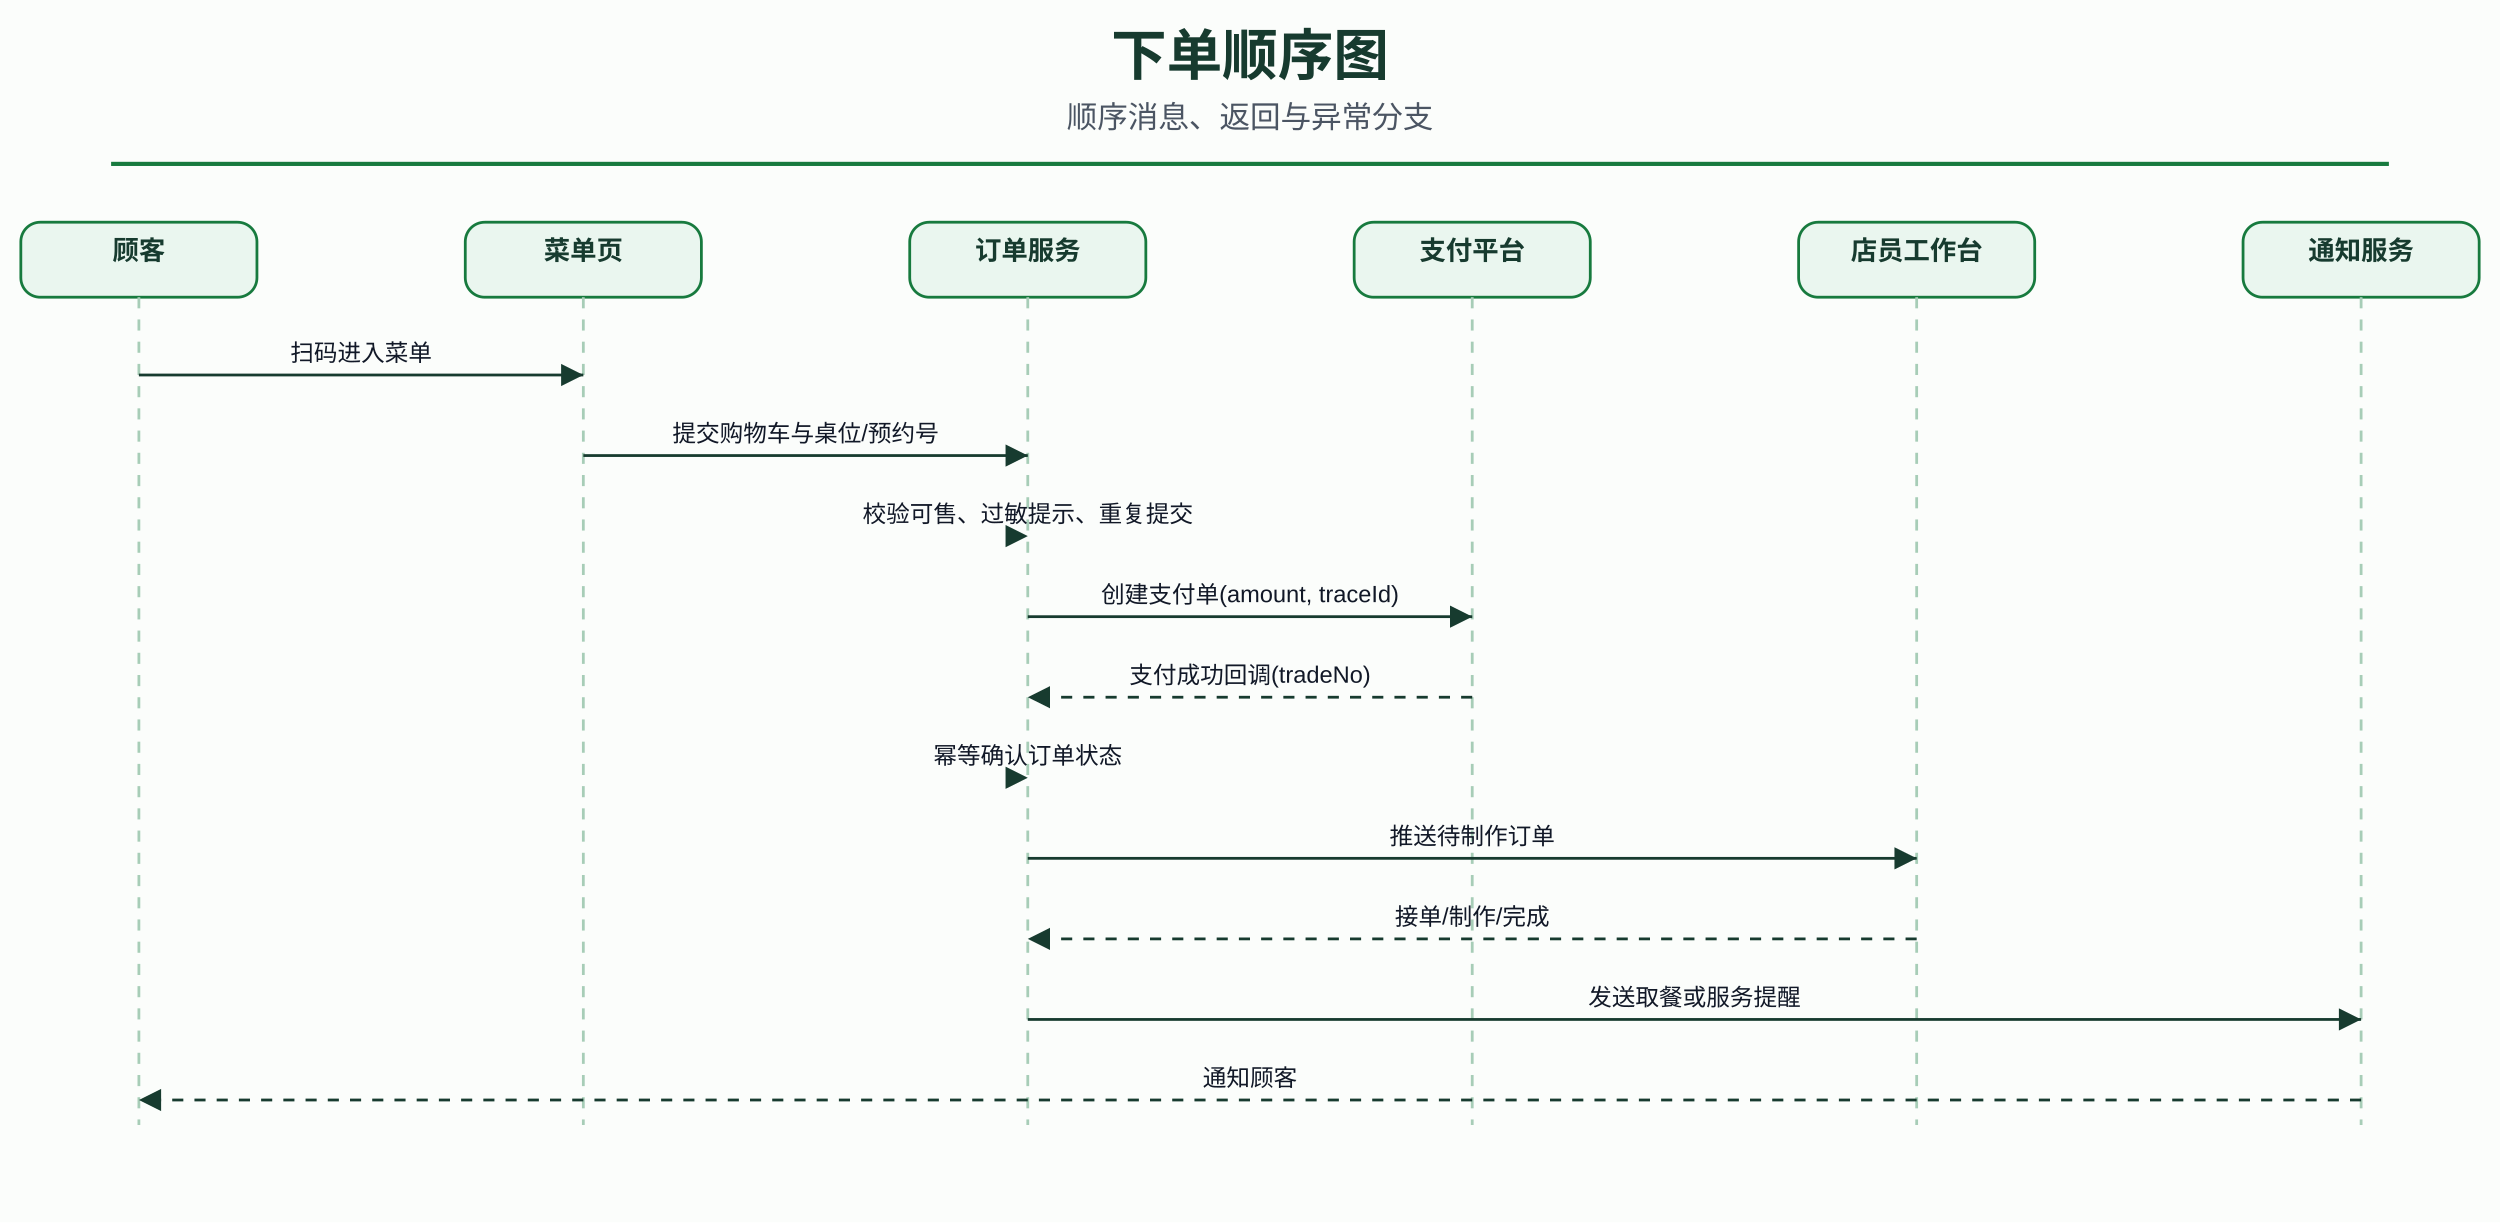
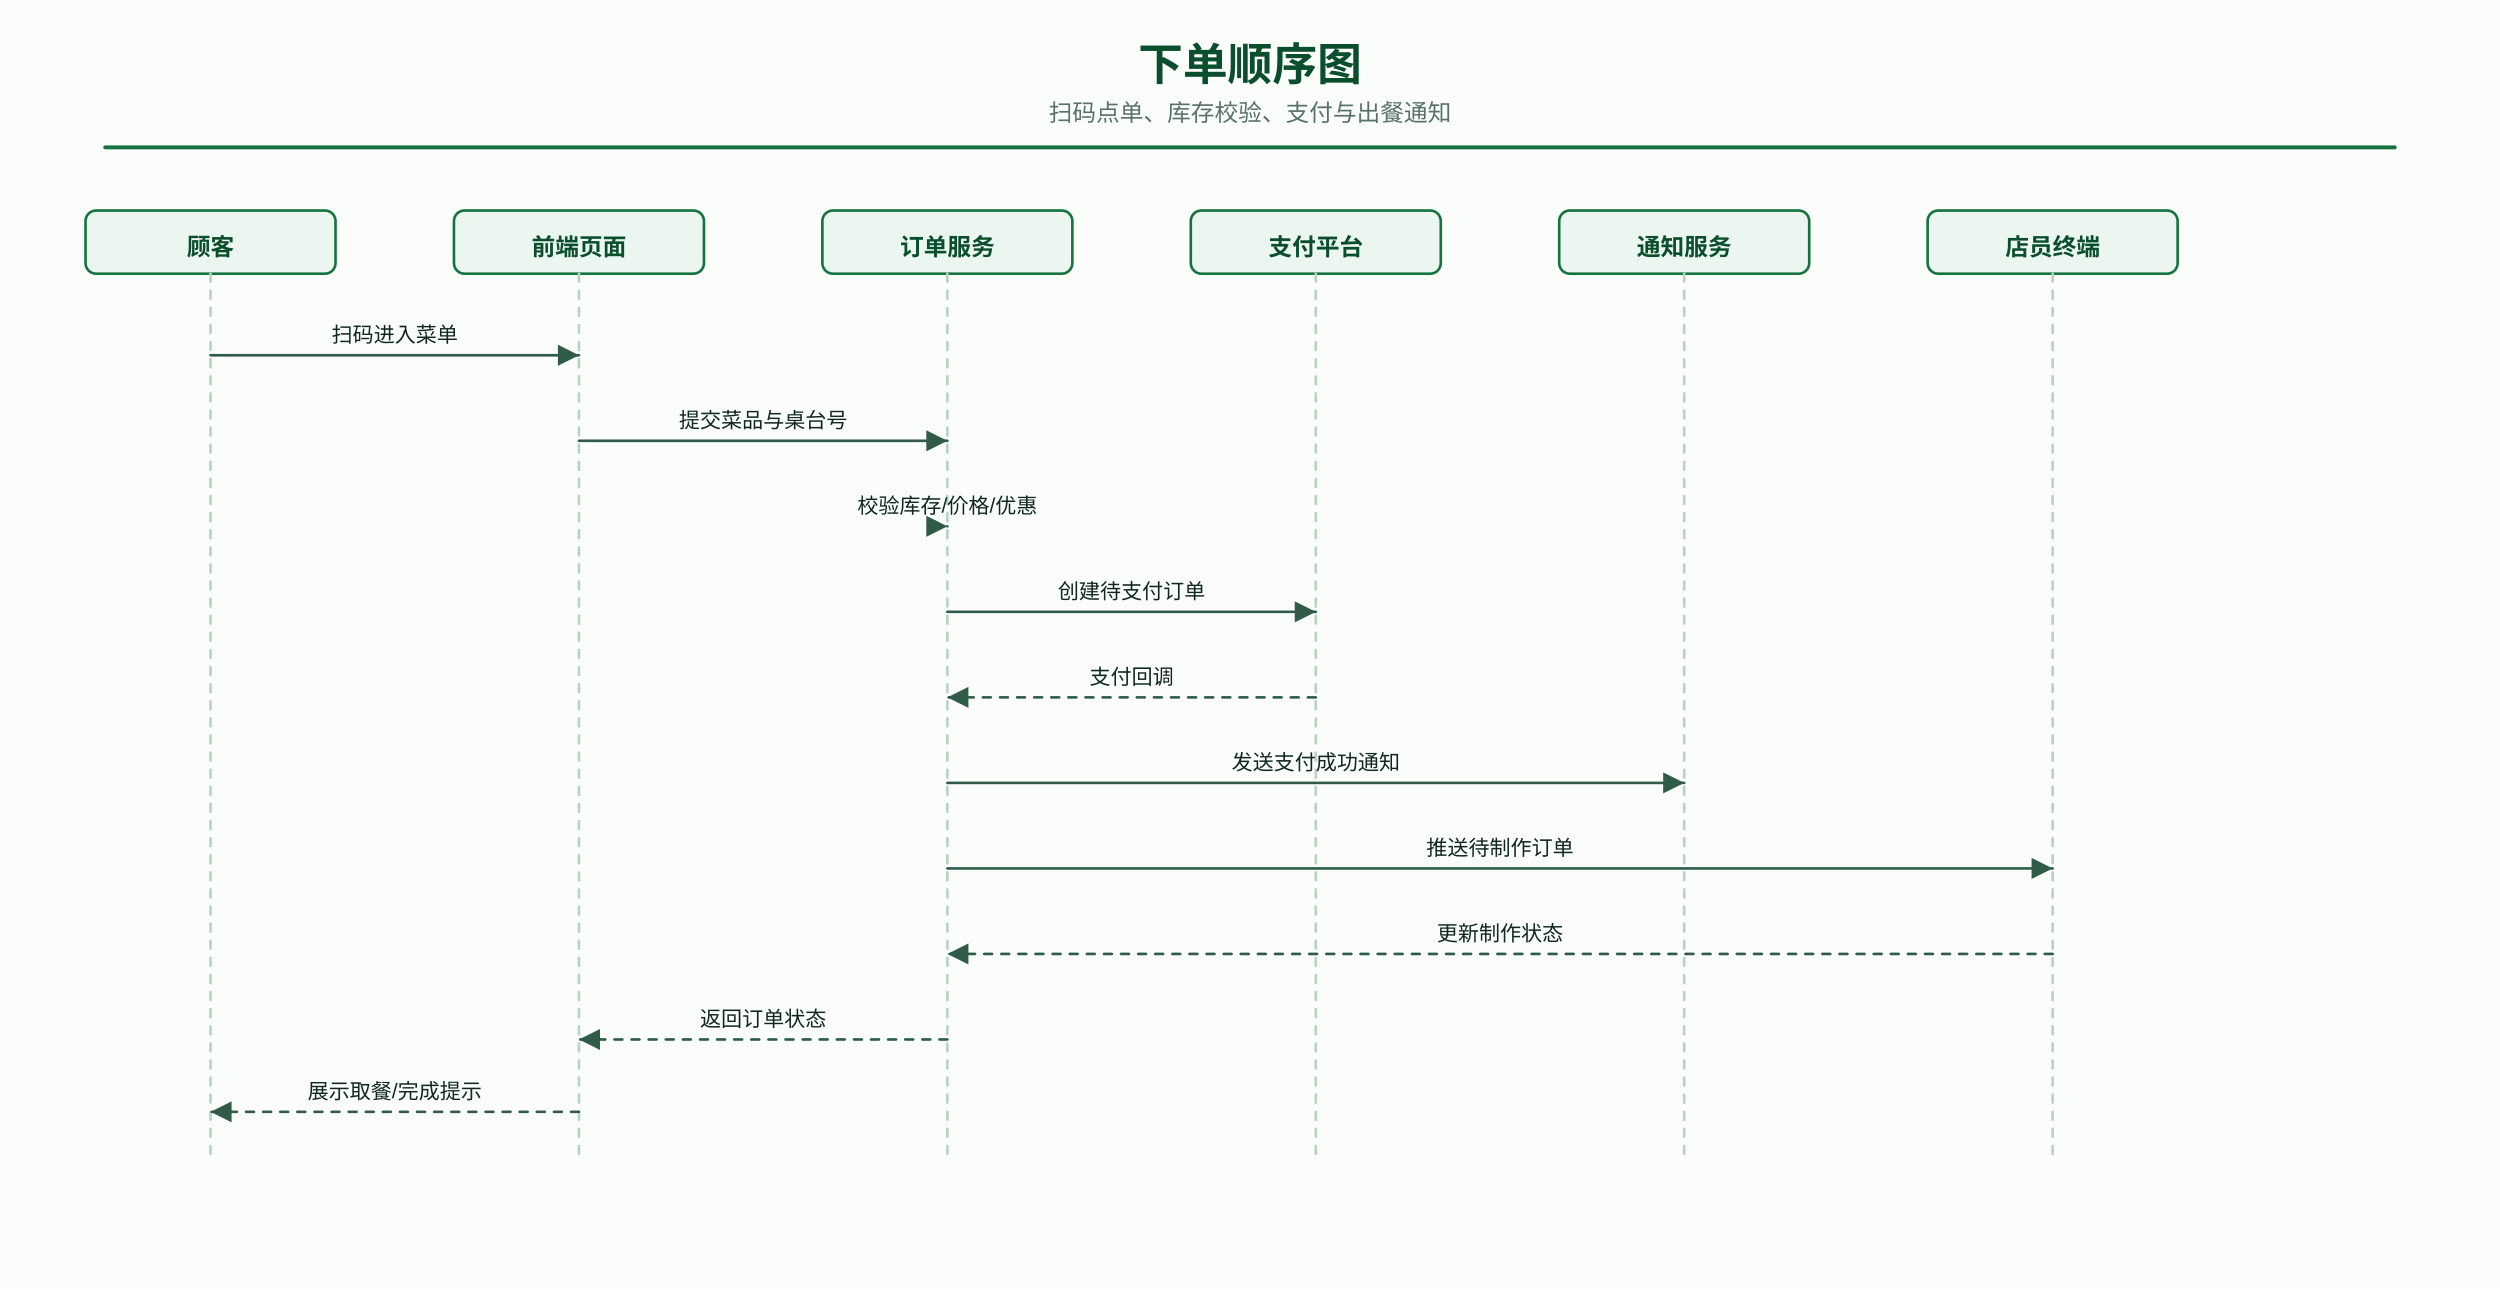
- <svg xmlns="http://www.w3.org/2000/svg" width="1800" height="880" viewBox="0 0 1800 880">
+ <svg xmlns="http://www.w3.org/2000/svg" width="1900" height="980" viewBox="0 0 1900 980">
  <defs>
    <marker id="arrow" markerWidth="12" markerHeight="12" refX="10" refY="6" orient="auto" markerUnits="strokeWidth">
-       <path d="M2,2 L10,6 L2,10 z" fill="#173B2F" />
+       <path d="M2,2 L10,6 L2,10 Z" fill="#305B49" />
    </marker>
-     <linearGradient id="head" x1="0" y1="0" x2="1" y2="1">
-       <stop offset="0%" stop-color="#F8FCFA" />
-       <stop offset="100%" stop-color="#EAF6EF" />
-     </linearGradient>
+     <marker id="arrowGreen" markerWidth="12" markerHeight="12" refX="10" refY="6" orient="auto" markerUnits="strokeWidth">
+       <path d="M2,2 L10,6 L2,10 Z" fill="#14733E" />
+     </marker>
  </defs>
-   <rect width="100%" height="100%" fill="#FBFDFB" />
-   <text x="900.0" y="54" text-anchor="middle" font-family="Microsoft YaHei, Arial" font-size="40" font-weight="800" fill="#173B2F">下单顺序图</text>
-   <text x="900.0" y="92" text-anchor="middle" font-family="Microsoft YaHei, Arial" font-size="22" fill="#4B5563">顺序消息、返回与异常分支</text>
-   <line x1="80" y1="118" x2="1720" y2="118" stroke="#177A3E" stroke-width="3" />
-   <rect x="15.0" y="160" width="170" height="54" rx="14" fill="#EAF6EF" stroke="#177A3E" stroke-width="2" />
-   <text x="100.0" y="187.0" text-anchor="middle" font-family="Microsoft YaHei, Arial" font-size="19" font-weight="600" fill="#173B2F">
-     <tspan x="100.0" dy="0">顾客</tspan>
-   </text>
-   <line x1="100.0" y1="214" x2="100.0" y2="810" stroke="#A7CDB7" stroke-width="2" stroke-dasharray="8 8" />
-   <rect x="335.0" y="160" width="170" height="54" rx="14" fill="#EAF6EF" stroke="#177A3E" stroke-width="2" />
-   <text x="420.0" y="187.0" text-anchor="middle" font-family="Microsoft YaHei, Arial" font-size="19" font-weight="600" fill="#173B2F">
-     <tspan x="420.0" dy="0">菜单页</tspan>
-   </text>
-   <line x1="420.0" y1="214" x2="420.0" y2="810" stroke="#A7CDB7" stroke-width="2" stroke-dasharray="8 8" />
-   <rect x="655.0" y="160" width="170" height="54" rx="14" fill="#EAF6EF" stroke="#177A3E" stroke-width="2" />
-   <text x="740.0" y="187.0" text-anchor="middle" font-family="Microsoft YaHei, Arial" font-size="19" font-weight="600" fill="#173B2F">
-     <tspan x="740.0" dy="0">订单服务</tspan>
-   </text>
-   <line x1="740.0" y1="214" x2="740.0" y2="810" stroke="#A7CDB7" stroke-width="2" stroke-dasharray="8 8" />
-   <rect x="975.0" y="160" width="170" height="54" rx="14" fill="#EAF6EF" stroke="#177A3E" stroke-width="2" />
-   <text x="1060.0" y="187.0" text-anchor="middle" font-family="Microsoft YaHei, Arial" font-size="19" font-weight="600" fill="#173B2F">
-     <tspan x="1060.0" dy="0">支付平台</tspan>
-   </text>
-   <line x1="1060.0" y1="214" x2="1060.0" y2="810" stroke="#A7CDB7" stroke-width="2" stroke-dasharray="8 8" />
-   <rect x="1295.0" y="160" width="170" height="54" rx="14" fill="#EAF6EF" stroke="#177A3E" stroke-width="2" />
-   <text x="1380.0" y="187.0" text-anchor="middle" font-family="Microsoft YaHei, Arial" font-size="19" font-weight="600" fill="#173B2F">
-     <tspan x="1380.0" dy="0">店员工作台</tspan>
-   </text>
-   <line x1="1380.0" y1="214" x2="1380.0" y2="810" stroke="#A7CDB7" stroke-width="2" stroke-dasharray="8 8" />
-   <rect x="1615.0" y="160" width="170" height="54" rx="14" fill="#EAF6EF" stroke="#177A3E" stroke-width="2" />
-   <text x="1700.0" y="187.0" text-anchor="middle" font-family="Microsoft YaHei, Arial" font-size="19" font-weight="600" fill="#173B2F">
-     <tspan x="1700.0" dy="0">通知服务</tspan>
-   </text>
-   <line x1="1700.0" y1="214" x2="1700.0" y2="810" stroke="#A7CDB7" stroke-width="2" stroke-dasharray="8 8" />
-   <line x1="100.0" y1="270" x2="420.0" y2="270" stroke="#173B2F" stroke-width="2" marker-end="url(#arrow)" />
-   <text x="260.0" y="260" text-anchor="middle" font-family="Microsoft YaHei, Arial" font-size="17" font-weight="400" fill="#111827">
-     <tspan x="260.0" dy="0">扫码进入菜单</tspan>
-   </text>
-   <line x1="420.0" y1="328" x2="740.0" y2="328" stroke="#173B2F" stroke-width="2" marker-end="url(#arrow)" />
-   <text x="580.0" y="318" text-anchor="middle" font-family="Microsoft YaHei, Arial" font-size="17" font-weight="400" fill="#111827">
-     <tspan x="580.0" dy="0">提交购物车与桌位/预约号</tspan>
-   </text>
-   <line x1="740.0" y1="386" x2="740.0" y2="386" stroke="#173B2F" stroke-width="2" marker-end="url(#arrow)" />
-   <text x="740.0" y="376" text-anchor="middle" font-family="Microsoft YaHei, Arial" font-size="17" font-weight="400" fill="#111827">
-     <tspan x="740.0" dy="0">校验可售、过敏提示、重复提交</tspan>
-   </text>
-   <line x1="740.0" y1="444" x2="1060.0" y2="444" stroke="#173B2F" stroke-width="2" marker-end="url(#arrow)" />
-   <text x="900.0" y="434" text-anchor="middle" font-family="Microsoft YaHei, Arial" font-size="17" font-weight="400" fill="#111827">
-     <tspan x="900.0" dy="0">创建支付单(amount, traceId)</tspan>
-   </text>
-   <line x1="1060.0" y1="502" x2="740.0" y2="502" stroke="#173B2F" stroke-width="2" stroke-dasharray="8 8" marker-end="url(#arrow)" />
-   <text x="900.0" y="492" text-anchor="middle" font-family="Microsoft YaHei, Arial" font-size="17" font-weight="400" fill="#111827">
-     <tspan x="900.0" dy="0">支付成功回调(tradeNo)</tspan>
-   </text>
-   <line x1="740.0" y1="560" x2="740.0" y2="560" stroke="#173B2F" stroke-width="2" marker-end="url(#arrow)" />
-   <text x="740.0" y="550" text-anchor="middle" font-family="Microsoft YaHei, Arial" font-size="17" font-weight="400" fill="#111827">
-     <tspan x="740.0" dy="0">幂等确认订单状态</tspan>
-   </text>
-   <line x1="740.0" y1="618" x2="1380.0" y2="618" stroke="#173B2F" stroke-width="2" marker-end="url(#arrow)" />
-   <text x="1060.0" y="608" text-anchor="middle" font-family="Microsoft YaHei, Arial" font-size="17" font-weight="400" fill="#111827">
-     <tspan x="1060.0" dy="0">推送待制作订单</tspan>
-   </text>
-   <line x1="1380.0" y1="676" x2="740.0" y2="676" stroke="#173B2F" stroke-width="2" stroke-dasharray="8 8" marker-end="url(#arrow)" />
-   <text x="1060.0" y="666" text-anchor="middle" font-family="Microsoft YaHei, Arial" font-size="17" font-weight="400" fill="#111827">
-     <tspan x="1060.0" dy="0">接单/制作/完成</tspan>
-   </text>
-   <line x1="740.0" y1="734" x2="1700.0" y2="734" stroke="#173B2F" stroke-width="2" marker-end="url(#arrow)" />
-   <text x="1220.0" y="724" text-anchor="middle" font-family="Microsoft YaHei, Arial" font-size="17" font-weight="400" fill="#111827">
-     <tspan x="1220.0" dy="0">发送取餐或服务提醒</tspan>
-   </text>
-   <line x1="1700.0" y1="792" x2="100.0" y2="792" stroke="#173B2F" stroke-width="2" stroke-dasharray="8 8" marker-end="url(#arrow)" />
-   <text x="900.0" y="782" text-anchor="middle" font-family="Microsoft YaHei, Arial" font-size="17" font-weight="400" fill="#111827">
-     <tspan x="900.0" dy="0">通知顾客</tspan>
-   </text>
+   <rect x="0" y="0" width="1900" height="980" fill="#FBFDFB" />
+   <text x="950.0" y="61.0" text-anchor="middle" font-family="Microsoft YaHei, SimHei, Arial" font-size="34" font-weight="700" fill="#0B4E2D">下单顺序图</text>
+   <text x="950.0" y="92.0" text-anchor="middle" font-family="Microsoft YaHei, SimHei, Arial" font-size="18" font-weight="400" fill="#577268">扫码点单、库存校验、支付与出餐通知</text>
+   <polyline points="80.0,112.0 1820.0,112.0" fill="none" stroke="#14733E" stroke-width="3" stroke-linejoin="round" stroke-linecap="round" />
+   <rect x="65" y="160" width="190" height="48" rx="8" fill="#EAF6EF" stroke="#14733E" stroke-width="2" />
+   <text x="160.0" y="194.0" text-anchor="middle" font-family="Microsoft YaHei, SimHei, Arial" font-size="18" font-weight="700" fill="#0B4E2D">顾客</text>
+   <polyline points="160.0,208.0 160.0,880.0" fill="none" stroke="#B8D2C4" stroke-width="2" stroke-linejoin="round" stroke-linecap="round" stroke-dasharray="6 7" />
+   <rect x="345" y="160" width="190" height="48" rx="8" fill="#EAF6EF" stroke="#14733E" stroke-width="2" />
+   <text x="440.0" y="194.0" text-anchor="middle" font-family="Microsoft YaHei, SimHei, Arial" font-size="18" font-weight="700" fill="#0B4E2D">前端页面</text>
+   <polyline points="440.0,208.0 440.0,880.0" fill="none" stroke="#B8D2C4" stroke-width="2" stroke-linejoin="round" stroke-linecap="round" stroke-dasharray="6 7" />
+   <rect x="625" y="160" width="190" height="48" rx="8" fill="#EAF6EF" stroke="#14733E" stroke-width="2" />
+   <text x="720.0" y="194.0" text-anchor="middle" font-family="Microsoft YaHei, SimHei, Arial" font-size="18" font-weight="700" fill="#0B4E2D">订单服务</text>
+   <polyline points="720.0,208.0 720.0,880.0" fill="none" stroke="#B8D2C4" stroke-width="2" stroke-linejoin="round" stroke-linecap="round" stroke-dasharray="6 7" />
+   <rect x="905" y="160" width="190" height="48" rx="8" fill="#EAF6EF" stroke="#14733E" stroke-width="2" />
+   <text x="1000.0" y="194.0" text-anchor="middle" font-family="Microsoft YaHei, SimHei, Arial" font-size="18" font-weight="700" fill="#0B4E2D">支付平台</text>
+   <polyline points="1000.0,208.0 1000.0,880.0" fill="none" stroke="#B8D2C4" stroke-width="2" stroke-linejoin="round" stroke-linecap="round" stroke-dasharray="6 7" />
+   <rect x="1185" y="160" width="190" height="48" rx="8" fill="#EAF6EF" stroke="#14733E" stroke-width="2" />
+   <text x="1280.0" y="194.0" text-anchor="middle" font-family="Microsoft YaHei, SimHei, Arial" font-size="18" font-weight="700" fill="#0B4E2D">通知服务</text>
+   <polyline points="1280.0,208.0 1280.0,880.0" fill="none" stroke="#B8D2C4" stroke-width="2" stroke-linejoin="round" stroke-linecap="round" stroke-dasharray="6 7" />
+   <rect x="1465" y="160" width="190" height="48" rx="8" fill="#EAF6EF" stroke="#14733E" stroke-width="2" />
+   <text x="1560.0" y="194.0" text-anchor="middle" font-family="Microsoft YaHei, SimHei, Arial" font-size="18" font-weight="700" fill="#0B4E2D">店员终端</text>
+   <polyline points="1560.0,208.0 1560.0,880.0" fill="none" stroke="#B8D2C4" stroke-width="2" stroke-linejoin="round" stroke-linecap="round" stroke-dasharray="6 7" />
+   <polyline points="160.0,270.0 440.0,270.0" fill="none" stroke="#305B49" stroke-width="2" stroke-linejoin="round" stroke-linecap="round" marker-end="url(#arrow)" />
+   <text x="300.0" y="260.0" text-anchor="middle" font-family="Microsoft YaHei, SimHei, Arial" font-size="16" font-weight="400" fill="#102820">扫码进入菜单</text>
+   <polyline points="440.0,335.0 720.0,335.0" fill="none" stroke="#305B49" stroke-width="2" stroke-linejoin="round" stroke-linecap="round" marker-end="url(#arrow)" />
+   <text x="580.0" y="325.0" text-anchor="middle" font-family="Microsoft YaHei, SimHei, Arial" font-size="16" font-weight="400" fill="#102820">提交菜品与桌台号</text>
+   <polyline points="720.0,400.0 720.0,400.0" fill="none" stroke="#305B49" stroke-width="2" stroke-linejoin="round" stroke-linecap="round" stroke-dasharray="6 7" marker-end="url(#arrow)" />
+   <text x="720.0" y="390.0" text-anchor="middle" font-family="Microsoft YaHei, SimHei, Arial" font-size="16" font-weight="400" fill="#102820">校验库存/价格/优惠</text>
+   <polyline points="720.0,465.0 1000.0,465.0" fill="none" stroke="#305B49" stroke-width="2" stroke-linejoin="round" stroke-linecap="round" marker-end="url(#arrow)" />
+   <text x="860.0" y="455.0" text-anchor="middle" font-family="Microsoft YaHei, SimHei, Arial" font-size="16" font-weight="400" fill="#102820">创建待支付订单</text>
+   <polyline points="1000.0,530.0 720.0,530.0" fill="none" stroke="#305B49" stroke-width="2" stroke-linejoin="round" stroke-linecap="round" stroke-dasharray="6 7" marker-end="url(#arrow)" />
+   <text x="860.0" y="520.0" text-anchor="middle" font-family="Microsoft YaHei, SimHei, Arial" font-size="16" font-weight="400" fill="#102820">支付回调</text>
+   <polyline points="720.0,595.0 1280.0,595.0" fill="none" stroke="#305B49" stroke-width="2" stroke-linejoin="round" stroke-linecap="round" marker-end="url(#arrow)" />
+   <text x="1000.0" y="585.0" text-anchor="middle" font-family="Microsoft YaHei, SimHei, Arial" font-size="16" font-weight="400" fill="#102820">发送支付成功通知</text>
+   <polyline points="720.0,660.0 1560.0,660.0" fill="none" stroke="#305B49" stroke-width="2" stroke-linejoin="round" stroke-linecap="round" marker-end="url(#arrow)" />
+   <text x="1140.0" y="650.0" text-anchor="middle" font-family="Microsoft YaHei, SimHei, Arial" font-size="16" font-weight="400" fill="#102820">推送待制作订单</text>
+   <polyline points="1560.0,725.0 720.0,725.0" fill="none" stroke="#305B49" stroke-width="2" stroke-linejoin="round" stroke-linecap="round" stroke-dasharray="6 7" marker-end="url(#arrow)" />
+   <text x="1140.0" y="715.0" text-anchor="middle" font-family="Microsoft YaHei, SimHei, Arial" font-size="16" font-weight="400" fill="#102820">更新制作状态</text>
+   <polyline points="720.0,790.0 440.0,790.0" fill="none" stroke="#305B49" stroke-width="2" stroke-linejoin="round" stroke-linecap="round" stroke-dasharray="6 7" marker-end="url(#arrow)" />
+   <text x="580.0" y="780.0" text-anchor="middle" font-family="Microsoft YaHei, SimHei, Arial" font-size="16" font-weight="400" fill="#102820">返回订单状态</text>
+   <polyline points="440.0,845.0 160.0,845.0" fill="none" stroke="#305B49" stroke-width="2" stroke-linejoin="round" stroke-linecap="round" stroke-dasharray="6 7" marker-end="url(#arrow)" />
+   <text x="300.0" y="835.0" text-anchor="middle" font-family="Microsoft YaHei, SimHei, Arial" font-size="16" font-weight="400" fill="#102820">展示取餐/完成提示</text>
</svg>
